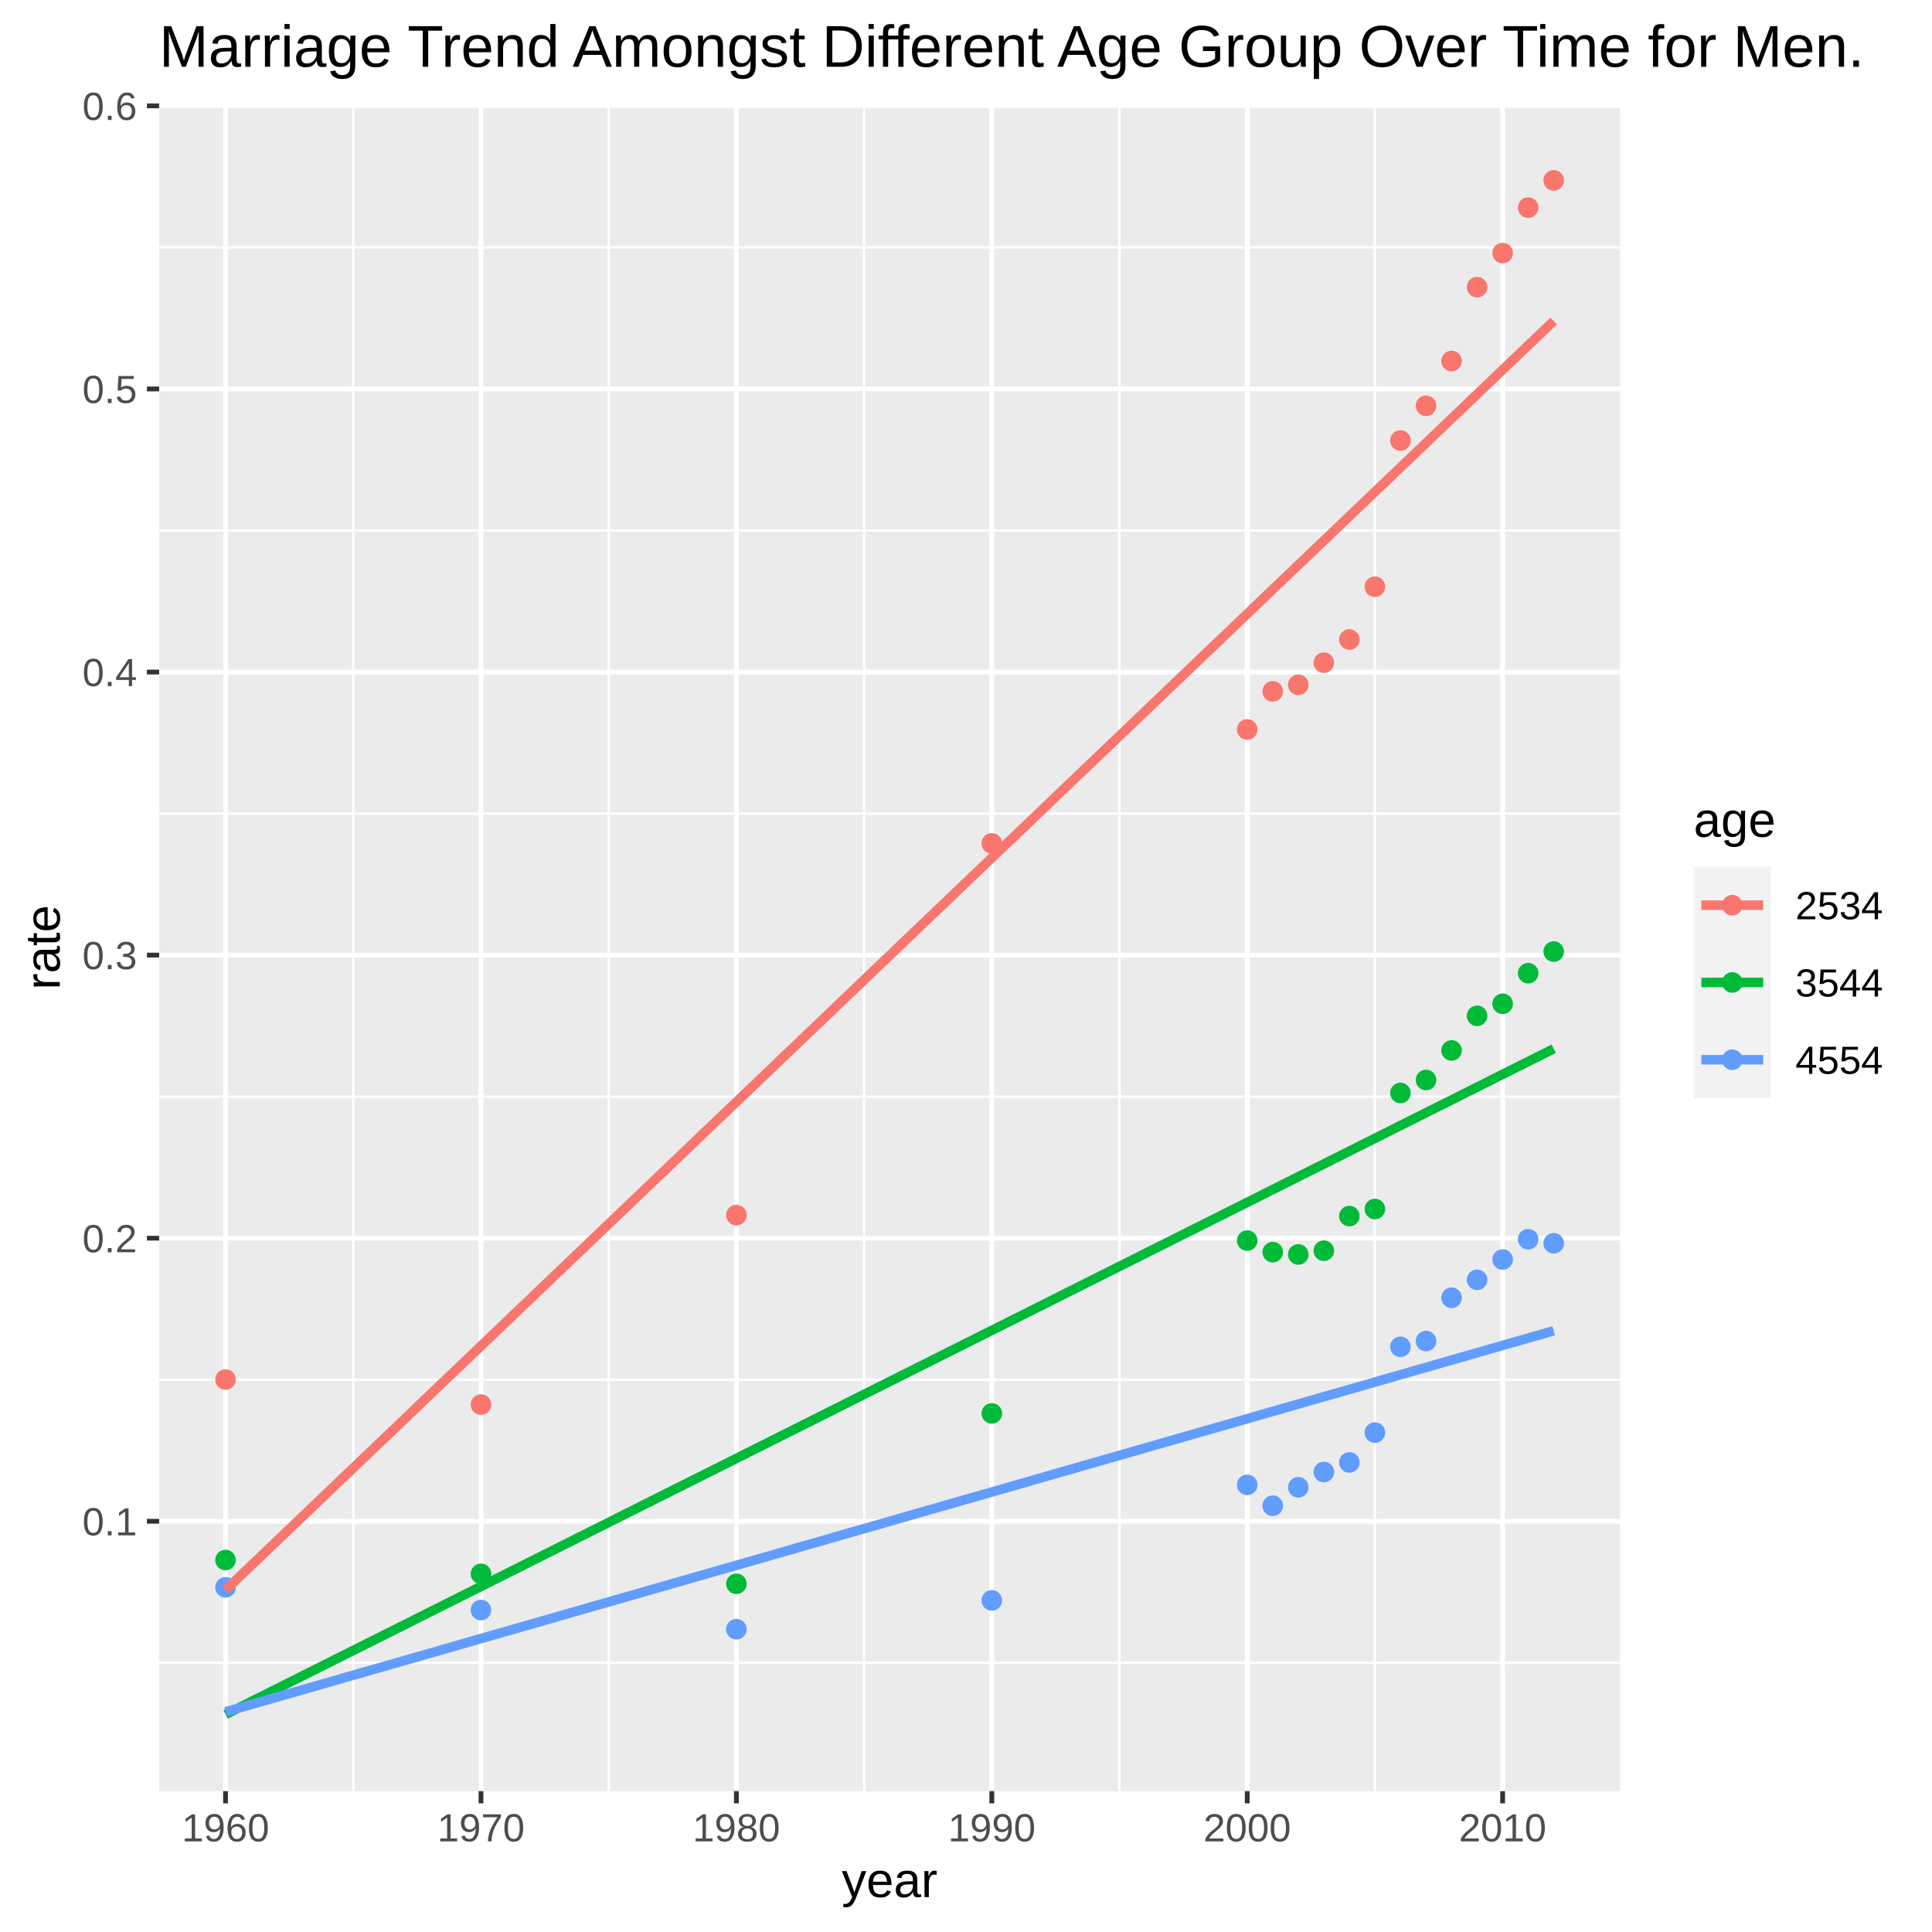
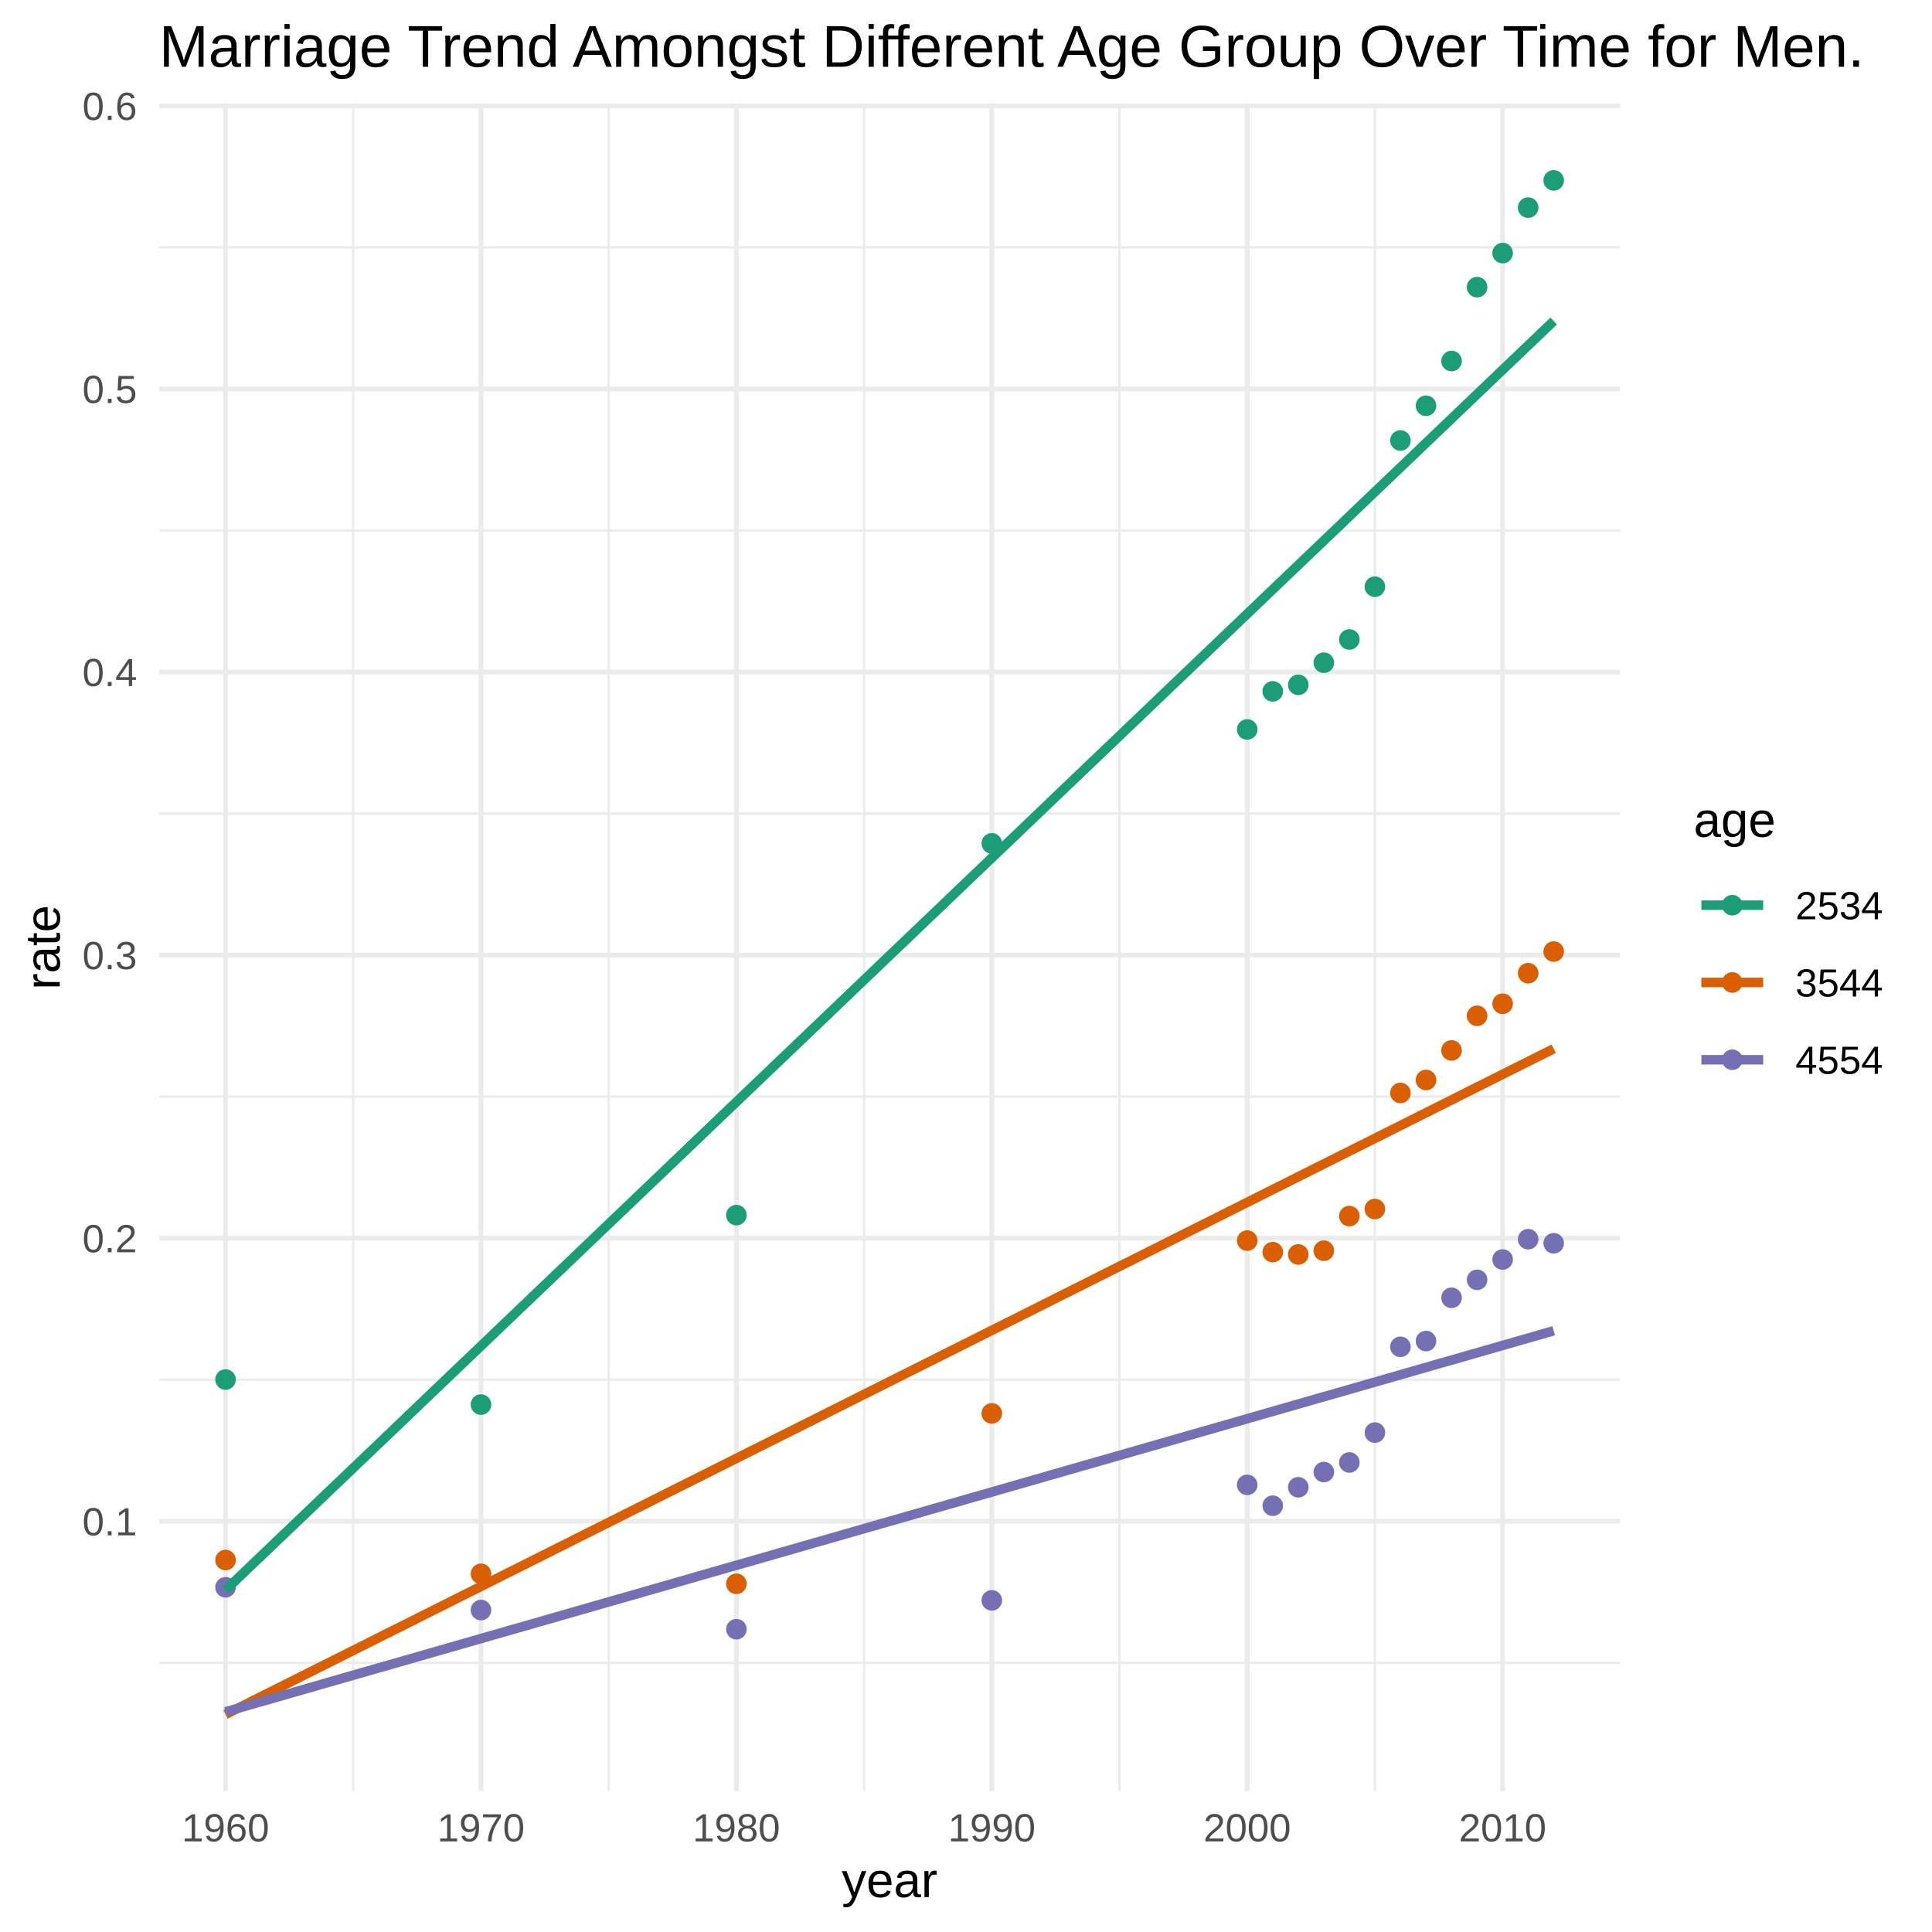
<svg xmlns="http://www.w3.org/2000/svg" class="svglite" width="432.00pt" height="432.00pt" viewBox="0 0 432.00 432.00">
  <defs>
    <style type="text/css">
    .svglite line, .svglite polyline, .svglite polygon, .svglite path, .svglite rect, .svglite circle {
      fill: none;
      stroke: #000000;
      stroke-linecap: round;
      stroke-linejoin: round;
      stroke-miterlimit: 10.00;
    }
  </style>
  </defs>
  <rect width="100%" height="100%" style="stroke: none; fill: #FFFFFF;" />
  <defs>
    <clipPath id="cpMC4wMHw0MzIuMDB8MC4wMHw0MzIuMDA=">
      <rect x="0.00" y="0.00" width="432.00" height="432.00" />
    </clipPath>
  </defs>
  <g clip-path="url(#cpMC4wMHw0MzIuMDB8MC4wMHw0MzIuMDA=)">
-     <rect x="0" y="0.00" width="432.00" height="432.00" style="stroke-width: 1.07; stroke: #FFFFFF; fill: #FFFFFF;" />
-   </g>
+ </g>
  <defs>
    <clipPath id="cpMzUuNTl8MzYyLjI2fDIzLjE4fDQwMC41MA==">
      <rect x="35.59" y="23.18" width="326.67" height="377.33" />
    </clipPath>
  </defs>
  <g clip-path="url(#cpMzUuNTl8MzYyLjI2fDIzLjE4fDQwMC41MA==)">
-     <rect x="35.59" y="23.18" width="326.67" height="377.33" style="stroke-width: 1.07; stroke: none; fill: #EBEBEB;" />
-     <polyline points="35.59,371.81 362.26,371.81 " style="stroke-width: 0.53; stroke: #FFFFFF; stroke-linecap: butt;" />
-     <polyline points="35.59,308.51 362.26,308.51 " style="stroke-width: 0.53; stroke: #FFFFFF; stroke-linecap: butt;" />
-     <polyline points="35.59,245.21 362.26,245.21 " style="stroke-width: 0.53; stroke: #FFFFFF; stroke-linecap: butt;" />
-     <polyline points="35.59,181.92 362.26,181.92 " style="stroke-width: 0.53; stroke: #FFFFFF; stroke-linecap: butt;" />
-     <polyline points="35.59,118.62 362.26,118.62 " style="stroke-width: 0.53; stroke: #FFFFFF; stroke-linecap: butt;" />
-     <polyline points="35.59,55.32 362.26,55.32 " style="stroke-width: 0.53; stroke: #FFFFFF; stroke-linecap: butt;" />
-     <polyline points="78.99,400.50 78.99,23.18 " style="stroke-width: 0.53; stroke: #FFFFFF; stroke-linecap: butt;" />
-     <polyline points="136.10,400.50 136.10,23.18 " style="stroke-width: 0.53; stroke: #FFFFFF; stroke-linecap: butt;" />
-     <polyline points="193.21,400.50 193.21,23.18 " style="stroke-width: 0.53; stroke: #FFFFFF; stroke-linecap: butt;" />
-     <polyline points="250.32,400.50 250.32,23.18 " style="stroke-width: 0.53; stroke: #FFFFFF; stroke-linecap: butt;" />
-     <polyline points="307.43,400.50 307.43,23.18 " style="stroke-width: 0.53; stroke: #FFFFFF; stroke-linecap: butt;" />
-     <polyline points="35.59,340.16 362.26,340.16 " style="stroke-width: 1.07; stroke: #FFFFFF; stroke-linecap: butt;" />
-     <polyline points="35.59,276.86 362.26,276.86 " style="stroke-width: 1.07; stroke: #FFFFFF; stroke-linecap: butt;" />
-     <polyline points="35.59,213.56 362.26,213.56 " style="stroke-width: 1.07; stroke: #FFFFFF; stroke-linecap: butt;" />
-     <polyline points="35.59,150.27 362.26,150.27 " style="stroke-width: 1.07; stroke: #FFFFFF; stroke-linecap: butt;" />
-     <polyline points="35.59,86.97 362.26,86.97 " style="stroke-width: 1.07; stroke: #FFFFFF; stroke-linecap: butt;" />
-     <polyline points="35.59,23.67 362.26,23.67 " style="stroke-width: 1.07; stroke: #FFFFFF; stroke-linecap: butt;" />
-     <polyline points="50.43,400.50 50.43,23.18 " style="stroke-width: 1.07; stroke: #FFFFFF; stroke-linecap: butt;" />
-     <polyline points="107.55,400.50 107.55,23.18 " style="stroke-width: 1.07; stroke: #FFFFFF; stroke-linecap: butt;" />
-     <polyline points="164.66,400.50 164.66,23.18 " style="stroke-width: 1.07; stroke: #FFFFFF; stroke-linecap: butt;" />
-     <polyline points="221.77,400.50 221.77,23.18 " style="stroke-width: 1.07; stroke: #FFFFFF; stroke-linecap: butt;" />
-     <polyline points="278.88,400.50 278.88,23.18 " style="stroke-width: 1.07; stroke: #FFFFFF; stroke-linecap: butt;" />
-     <polyline points="335.99,400.50 335.99,23.18 " style="stroke-width: 1.07; stroke: #FFFFFF; stroke-linecap: butt;" />
-     <circle cx="50.43" cy="308.47" r="1.95" style="stroke-width: 0.71; stroke: #F8766D; fill: #F8766D;" />
-     <circle cx="50.43" cy="348.83" r="1.95" style="stroke-width: 0.71; stroke: #00BA38; fill: #00BA38;" />
-     <circle cx="50.43" cy="354.93" r="1.95" style="stroke-width: 0.71; stroke: #619CFF; fill: #619CFF;" />
-     <circle cx="107.55" cy="314.07" r="1.95" style="stroke-width: 0.71; stroke: #F8766D; fill: #F8766D;" />
-     <circle cx="107.55" cy="351.91" r="1.95" style="stroke-width: 0.71; stroke: #00BA38; fill: #00BA38;" />
-     <circle cx="107.55" cy="360.01" r="1.95" style="stroke-width: 0.71; stroke: #619CFF; fill: #619CFF;" />
-     <circle cx="164.66" cy="271.70" r="1.95" style="stroke-width: 0.71; stroke: #F8766D; fill: #F8766D;" />
-     <circle cx="164.66" cy="354.14" r="1.95" style="stroke-width: 0.71; stroke: #00BA38; fill: #00BA38;" />
-     <circle cx="164.66" cy="364.30" r="1.95" style="stroke-width: 0.71; stroke: #619CFF; fill: #619CFF;" />
-     <circle cx="221.77" cy="188.58" r="1.95" style="stroke-width: 0.71; stroke: #F8766D; fill: #F8766D;" />
-     <circle cx="221.77" cy="316.04" r="1.95" style="stroke-width: 0.71; stroke: #00BA38; fill: #00BA38;" />
-     <circle cx="221.77" cy="357.85" r="1.95" style="stroke-width: 0.71; stroke: #619CFF; fill: #619CFF;" />
-     <circle cx="278.88" cy="163.11" r="1.95" style="stroke-width: 0.71; stroke: #F8766D; fill: #F8766D;" />
-     <circle cx="278.88" cy="277.40" r="1.95" style="stroke-width: 0.71; stroke: #00BA38; fill: #00BA38;" />
-     <circle cx="278.88" cy="332.02" r="1.95" style="stroke-width: 0.71; stroke: #619CFF; fill: #619CFF;" />
-     <circle cx="284.59" cy="154.59" r="1.95" style="stroke-width: 0.71; stroke: #F8766D; fill: #F8766D;" />
-     <circle cx="284.59" cy="279.98" r="1.95" style="stroke-width: 0.71; stroke: #00BA38; fill: #00BA38;" />
-     <circle cx="284.59" cy="336.68" r="1.95" style="stroke-width: 0.71; stroke: #619CFF; fill: #619CFF;" />
-     <circle cx="290.30" cy="153.13" r="1.95" style="stroke-width: 0.71; stroke: #F8766D; fill: #F8766D;" />
-     <circle cx="290.30" cy="280.50" r="1.95" style="stroke-width: 0.71; stroke: #00BA38; fill: #00BA38;" />
-     <circle cx="290.30" cy="332.56" r="1.95" style="stroke-width: 0.71; stroke: #619CFF; fill: #619CFF;" />
-     <circle cx="296.01" cy="148.18" r="1.95" style="stroke-width: 0.71; stroke: #F8766D; fill: #F8766D;" />
-     <circle cx="296.01" cy="279.66" r="1.95" style="stroke-width: 0.71; stroke: #00BA38; fill: #00BA38;" />
-     <circle cx="296.01" cy="329.15" r="1.95" style="stroke-width: 0.71; stroke: #619CFF; fill: #619CFF;" />
-     <circle cx="301.72" cy="142.99" r="1.95" style="stroke-width: 0.71; stroke: #F8766D; fill: #F8766D;" />
-     <circle cx="301.72" cy="271.92" r="1.95" style="stroke-width: 0.71; stroke: #00BA38; fill: #00BA38;" />
-     <circle cx="301.72" cy="327.01" r="1.95" style="stroke-width: 0.71; stroke: #619CFF; fill: #619CFF;" />
-     <circle cx="307.43" cy="131.19" r="1.95" style="stroke-width: 0.71; stroke: #F8766D; fill: #F8766D;" />
-     <circle cx="307.43" cy="270.34" r="1.95" style="stroke-width: 0.71; stroke: #00BA38; fill: #00BA38;" />
-     <circle cx="307.43" cy="320.33" r="1.95" style="stroke-width: 0.71; stroke: #619CFF; fill: #619CFF;" />
-     <circle cx="313.14" cy="98.50" r="1.95" style="stroke-width: 0.71; stroke: #F8766D; fill: #F8766D;" />
-     <circle cx="313.14" cy="244.39" r="1.95" style="stroke-width: 0.71; stroke: #00BA38; fill: #00BA38;" />
-     <circle cx="313.14" cy="301.15" r="1.95" style="stroke-width: 0.71; stroke: #619CFF; fill: #619CFF;" />
-     <circle cx="318.86" cy="90.73" r="1.95" style="stroke-width: 0.71; stroke: #F8766D; fill: #F8766D;" />
-     <circle cx="318.86" cy="241.49" r="1.95" style="stroke-width: 0.71; stroke: #00BA38; fill: #00BA38;" />
-     <circle cx="318.86" cy="299.86" r="1.95" style="stroke-width: 0.71; stroke: #619CFF; fill: #619CFF;" />
-     <circle cx="324.57" cy="80.73" r="1.95" style="stroke-width: 0.71; stroke: #F8766D; fill: #F8766D;" />
-     <circle cx="324.57" cy="234.88" r="1.95" style="stroke-width: 0.71; stroke: #00BA38; fill: #00BA38;" />
-     <circle cx="324.57" cy="290.19" r="1.95" style="stroke-width: 0.71; stroke: #619CFF; fill: #619CFF;" />
-     <circle cx="330.28" cy="64.21" r="1.95" style="stroke-width: 0.71; stroke: #F8766D; fill: #F8766D;" />
-     <circle cx="330.28" cy="227.14" r="1.95" style="stroke-width: 0.71; stroke: #00BA38; fill: #00BA38;" />
-     <circle cx="330.28" cy="286.17" r="1.95" style="stroke-width: 0.71; stroke: #619CFF; fill: #619CFF;" />
-     <circle cx="335.99" cy="56.59" r="1.95" style="stroke-width: 0.71; stroke: #F8766D; fill: #F8766D;" />
-     <circle cx="335.99" cy="224.44" r="1.95" style="stroke-width: 0.71; stroke: #00BA38; fill: #00BA38;" />
-     <circle cx="335.99" cy="281.63" r="1.95" style="stroke-width: 0.71; stroke: #619CFF; fill: #619CFF;" />
-     <circle cx="341.70" cy="46.42" r="1.95" style="stroke-width: 0.71; stroke: #F8766D; fill: #F8766D;" />
-     <circle cx="341.70" cy="217.61" r="1.95" style="stroke-width: 0.71; stroke: #00BA38; fill: #00BA38;" />
-     <circle cx="341.70" cy="277.09" r="1.95" style="stroke-width: 0.71; stroke: #619CFF; fill: #619CFF;" />
-     <circle cx="347.41" cy="40.33" r="1.95" style="stroke-width: 0.71; stroke: #F8766D; fill: #F8766D;" />
-     <circle cx="347.41" cy="212.77" r="1.95" style="stroke-width: 0.71; stroke: #00BA38; fill: #00BA38;" />
-     <circle cx="347.41" cy="278.00" r="1.95" style="stroke-width: 0.71; stroke: #619CFF; fill: #619CFF;" />
-     <polyline points="50.43,355.53 54.19,351.94 57.95,348.35 61.71,344.76 65.47,341.17 69.23,337.58 72.99,333.98 76.75,330.39 80.51,326.80 84.27,323.21 88.03,319.62 91.79,316.02 95.54,312.43 99.30,308.84 103.06,305.25 106.82,301.66 110.58,298.07 114.34,294.47 118.10,290.88 121.86,287.29 125.62,283.70 129.38,280.11 133.14,276.51 136.90,272.92 140.66,269.33 144.41,265.74 148.17,262.15 151.93,258.56 155.69,254.96 159.45,251.37 163.21,247.78 166.97,244.19 170.73,240.60 174.49,237.00 178.25,233.41 182.01,229.82 185.77,226.23 189.52,222.64 193.28,219.05 197.04,215.45 200.80,211.86 204.56,208.27 208.32,204.68 212.08,201.09 215.84,197.49 219.60,193.90 223.36,190.31 227.12,186.72 230.88,183.13 234.63,179.54 238.39,175.94 242.15,172.35 245.91,168.76 249.67,165.17 253.43,161.58 257.19,157.99 260.95,154.39 264.71,150.80 268.47,147.21 272.23,143.62 275.99,140.03 279.75,136.43 283.50,132.84 287.26,129.25 291.02,125.66 294.78,122.07 298.54,118.48 302.30,114.88 306.06,111.29 309.82,107.70 313.58,104.11 317.34,100.52 321.10,96.92 324.86,93.33 328.61,89.74 332.37,86.15 336.13,82.56 339.89,78.97 343.65,75.37 347.41,71.78 " style="stroke-width: 2.13; stroke: #F8766D; stroke-linecap: butt;" />
-     <polyline points="50.43,383.35 54.19,381.47 57.95,379.58 61.71,377.70 65.47,375.82 69.23,373.93 72.99,372.05 76.75,370.16 80.51,368.28 84.27,366.39 88.03,364.51 91.79,362.63 95.54,360.74 99.30,358.86 103.06,356.97 106.82,355.09 110.58,353.21 114.34,351.32 118.10,349.44 121.86,347.55 125.62,345.67 129.38,343.78 133.14,341.90 136.90,340.02 140.66,338.13 144.41,336.25 148.17,334.36 151.93,332.48 155.69,330.60 159.45,328.71 163.21,326.83 166.97,324.94 170.73,323.06 174.49,321.17 178.25,319.29 182.01,317.41 185.77,315.52 189.52,313.64 193.28,311.75 197.04,309.87 200.80,307.98 204.56,306.10 208.32,304.22 212.08,302.33 215.84,300.45 219.60,298.56 223.36,296.68 227.12,294.80 230.88,292.91 234.63,291.03 238.39,289.14 242.15,287.26 245.91,285.37 249.67,283.49 253.43,281.61 257.19,279.72 260.95,277.84 264.71,275.95 268.47,274.07 272.23,272.19 275.99,270.30 279.75,268.42 283.50,266.53 287.26,264.65 291.02,262.76 294.78,260.88 298.54,259.00 302.30,257.11 306.06,255.23 309.82,253.34 313.58,251.46 317.34,249.57 321.10,247.69 324.86,245.81 328.61,243.92 332.37,242.04 336.13,240.15 339.89,238.27 343.65,236.39 347.41,234.50 " style="stroke-width: 2.13; stroke: #00BA38; stroke-linecap: butt;" />
-     <polyline points="50.43,382.77 54.19,381.69 57.95,380.61 61.71,379.54 65.47,378.46 69.23,377.38 72.99,376.30 76.75,375.22 80.51,374.14 84.27,373.06 88.03,371.99 91.79,370.91 95.54,369.83 99.30,368.75 103.06,367.67 106.82,366.59 110.58,365.51 114.34,364.44 118.10,363.36 121.86,362.28 125.62,361.20 129.38,360.12 133.14,359.04 136.90,357.96 140.66,356.89 144.41,355.81 148.17,354.73 151.93,353.65 155.69,352.57 159.45,351.49 163.21,350.41 166.97,349.34 170.73,348.26 174.49,347.18 178.25,346.10 182.01,345.02 185.77,343.94 189.52,342.86 193.28,341.79 197.04,340.71 200.80,339.63 204.56,338.55 208.32,337.47 212.08,336.39 215.84,335.31 219.60,334.24 223.36,333.16 227.12,332.08 230.88,331.00 234.63,329.92 238.39,328.84 242.15,327.76 245.91,326.69 249.67,325.61 253.43,324.53 257.19,323.45 260.95,322.37 264.71,321.29 268.47,320.21 272.23,319.14 275.99,318.06 279.75,316.98 283.50,315.90 287.26,314.82 291.02,313.74 294.78,312.66 298.54,311.59 302.30,310.51 306.06,309.43 309.82,308.35 313.58,307.27 317.34,306.19 321.10,305.11 324.86,304.04 328.61,302.96 332.37,301.88 336.13,300.80 339.89,299.72 343.65,298.64 347.41,297.56 " style="stroke-width: 2.13; stroke: #619CFF; stroke-linecap: butt;" />
+     <polyline points="35.59,371.81 362.26,371.81 " style="stroke-width: 0.53; stroke: #EBEBEB; stroke-linecap: butt;" />
+     <polyline points="35.59,308.51 362.26,308.51 " style="stroke-width: 0.53; stroke: #EBEBEB; stroke-linecap: butt;" />
+     <polyline points="35.59,245.21 362.26,245.21 " style="stroke-width: 0.53; stroke: #EBEBEB; stroke-linecap: butt;" />
+     <polyline points="35.59,181.92 362.26,181.92 " style="stroke-width: 0.53; stroke: #EBEBEB; stroke-linecap: butt;" />
+     <polyline points="35.59,118.62 362.26,118.62 " style="stroke-width: 0.53; stroke: #EBEBEB; stroke-linecap: butt;" />
+     <polyline points="35.59,55.32 362.26,55.32 " style="stroke-width: 0.53; stroke: #EBEBEB; stroke-linecap: butt;" />
+     <polyline points="78.99,400.50 78.99,23.18 " style="stroke-width: 0.53; stroke: #EBEBEB; stroke-linecap: butt;" />
+     <polyline points="136.10,400.50 136.10,23.18 " style="stroke-width: 0.53; stroke: #EBEBEB; stroke-linecap: butt;" />
+     <polyline points="193.21,400.50 193.21,23.18 " style="stroke-width: 0.53; stroke: #EBEBEB; stroke-linecap: butt;" />
+     <polyline points="250.32,400.50 250.32,23.18 " style="stroke-width: 0.53; stroke: #EBEBEB; stroke-linecap: butt;" />
+     <polyline points="307.43,400.50 307.43,23.18 " style="stroke-width: 0.53; stroke: #EBEBEB; stroke-linecap: butt;" />
+     <polyline points="35.59,340.16 362.26,340.16 " style="stroke-width: 1.07; stroke: #EBEBEB; stroke-linecap: butt;" />
+     <polyline points="35.59,276.86 362.26,276.86 " style="stroke-width: 1.07; stroke: #EBEBEB; stroke-linecap: butt;" />
+     <polyline points="35.59,213.56 362.26,213.56 " style="stroke-width: 1.07; stroke: #EBEBEB; stroke-linecap: butt;" />
+     <polyline points="35.59,150.27 362.26,150.27 " style="stroke-width: 1.07; stroke: #EBEBEB; stroke-linecap: butt;" />
+     <polyline points="35.59,86.97 362.26,86.97 " style="stroke-width: 1.07; stroke: #EBEBEB; stroke-linecap: butt;" />
+     <polyline points="35.59,23.67 362.26,23.67 " style="stroke-width: 1.07; stroke: #EBEBEB; stroke-linecap: butt;" />
+     <polyline points="50.43,400.50 50.43,23.18 " style="stroke-width: 1.07; stroke: #EBEBEB; stroke-linecap: butt;" />
+     <polyline points="107.55,400.50 107.55,23.18 " style="stroke-width: 1.07; stroke: #EBEBEB; stroke-linecap: butt;" />
+     <polyline points="164.66,400.50 164.66,23.18 " style="stroke-width: 1.07; stroke: #EBEBEB; stroke-linecap: butt;" />
+     <polyline points="221.77,400.50 221.77,23.18 " style="stroke-width: 1.07; stroke: #EBEBEB; stroke-linecap: butt;" />
+     <polyline points="278.88,400.50 278.88,23.18 " style="stroke-width: 1.07; stroke: #EBEBEB; stroke-linecap: butt;" />
+     <polyline points="335.99,400.50 335.99,23.18 " style="stroke-width: 1.07; stroke: #EBEBEB; stroke-linecap: butt;" />
+     <circle cx="50.43" cy="308.47" r="1.95" style="stroke-width: 0.71; stroke: #1B9E77; fill: #1B9E77;" />
+     <circle cx="50.43" cy="348.83" r="1.95" style="stroke-width: 0.71; stroke: #D95F02; fill: #D95F02;" />
+     <circle cx="50.43" cy="354.93" r="1.95" style="stroke-width: 0.71; stroke: #7570B3; fill: #7570B3;" />
+     <circle cx="107.55" cy="314.07" r="1.95" style="stroke-width: 0.71; stroke: #1B9E77; fill: #1B9E77;" />
+     <circle cx="107.55" cy="351.91" r="1.95" style="stroke-width: 0.71; stroke: #D95F02; fill: #D95F02;" />
+     <circle cx="107.55" cy="360.01" r="1.95" style="stroke-width: 0.71; stroke: #7570B3; fill: #7570B3;" />
+     <circle cx="164.66" cy="271.70" r="1.95" style="stroke-width: 0.71; stroke: #1B9E77; fill: #1B9E77;" />
+     <circle cx="164.66" cy="354.14" r="1.95" style="stroke-width: 0.71; stroke: #D95F02; fill: #D95F02;" />
+     <circle cx="164.66" cy="364.30" r="1.95" style="stroke-width: 0.71; stroke: #7570B3; fill: #7570B3;" />
+     <circle cx="221.77" cy="188.58" r="1.95" style="stroke-width: 0.71; stroke: #1B9E77; fill: #1B9E77;" />
+     <circle cx="221.77" cy="316.04" r="1.95" style="stroke-width: 0.71; stroke: #D95F02; fill: #D95F02;" />
+     <circle cx="221.77" cy="357.85" r="1.95" style="stroke-width: 0.71; stroke: #7570B3; fill: #7570B3;" />
+     <circle cx="278.88" cy="163.11" r="1.95" style="stroke-width: 0.71; stroke: #1B9E77; fill: #1B9E77;" />
+     <circle cx="278.88" cy="277.40" r="1.95" style="stroke-width: 0.71; stroke: #D95F02; fill: #D95F02;" />
+     <circle cx="278.88" cy="332.02" r="1.95" style="stroke-width: 0.71; stroke: #7570B3; fill: #7570B3;" />
+     <circle cx="284.59" cy="154.59" r="1.95" style="stroke-width: 0.71; stroke: #1B9E77; fill: #1B9E77;" />
+     <circle cx="284.59" cy="279.98" r="1.95" style="stroke-width: 0.71; stroke: #D95F02; fill: #D95F02;" />
+     <circle cx="284.59" cy="336.68" r="1.95" style="stroke-width: 0.71; stroke: #7570B3; fill: #7570B3;" />
+     <circle cx="290.30" cy="153.13" r="1.95" style="stroke-width: 0.71; stroke: #1B9E77; fill: #1B9E77;" />
+     <circle cx="290.30" cy="280.50" r="1.95" style="stroke-width: 0.71; stroke: #D95F02; fill: #D95F02;" />
+     <circle cx="290.30" cy="332.56" r="1.95" style="stroke-width: 0.71; stroke: #7570B3; fill: #7570B3;" />
+     <circle cx="296.01" cy="148.18" r="1.95" style="stroke-width: 0.71; stroke: #1B9E77; fill: #1B9E77;" />
+     <circle cx="296.01" cy="279.66" r="1.95" style="stroke-width: 0.71; stroke: #D95F02; fill: #D95F02;" />
+     <circle cx="296.01" cy="329.15" r="1.95" style="stroke-width: 0.71; stroke: #7570B3; fill: #7570B3;" />
+     <circle cx="301.72" cy="142.99" r="1.95" style="stroke-width: 0.71; stroke: #1B9E77; fill: #1B9E77;" />
+     <circle cx="301.72" cy="271.92" r="1.95" style="stroke-width: 0.71; stroke: #D95F02; fill: #D95F02;" />
+     <circle cx="301.72" cy="327.01" r="1.95" style="stroke-width: 0.71; stroke: #7570B3; fill: #7570B3;" />
+     <circle cx="307.43" cy="131.19" r="1.95" style="stroke-width: 0.71; stroke: #1B9E77; fill: #1B9E77;" />
+     <circle cx="307.43" cy="270.34" r="1.95" style="stroke-width: 0.71; stroke: #D95F02; fill: #D95F02;" />
+     <circle cx="307.43" cy="320.33" r="1.95" style="stroke-width: 0.71; stroke: #7570B3; fill: #7570B3;" />
+     <circle cx="313.14" cy="98.50" r="1.95" style="stroke-width: 0.71; stroke: #1B9E77; fill: #1B9E77;" />
+     <circle cx="313.14" cy="244.39" r="1.95" style="stroke-width: 0.71; stroke: #D95F02; fill: #D95F02;" />
+     <circle cx="313.14" cy="301.15" r="1.95" style="stroke-width: 0.71; stroke: #7570B3; fill: #7570B3;" />
+     <circle cx="318.86" cy="90.73" r="1.95" style="stroke-width: 0.71; stroke: #1B9E77; fill: #1B9E77;" />
+     <circle cx="318.86" cy="241.49" r="1.95" style="stroke-width: 0.71; stroke: #D95F02; fill: #D95F02;" />
+     <circle cx="318.86" cy="299.86" r="1.95" style="stroke-width: 0.71; stroke: #7570B3; fill: #7570B3;" />
+     <circle cx="324.57" cy="80.73" r="1.95" style="stroke-width: 0.71; stroke: #1B9E77; fill: #1B9E77;" />
+     <circle cx="324.57" cy="234.88" r="1.95" style="stroke-width: 0.71; stroke: #D95F02; fill: #D95F02;" />
+     <circle cx="324.57" cy="290.19" r="1.95" style="stroke-width: 0.71; stroke: #7570B3; fill: #7570B3;" />
+     <circle cx="330.28" cy="64.21" r="1.95" style="stroke-width: 0.71; stroke: #1B9E77; fill: #1B9E77;" />
+     <circle cx="330.28" cy="227.14" r="1.95" style="stroke-width: 0.71; stroke: #D95F02; fill: #D95F02;" />
+     <circle cx="330.28" cy="286.17" r="1.95" style="stroke-width: 0.71; stroke: #7570B3; fill: #7570B3;" />
+     <circle cx="335.99" cy="56.59" r="1.95" style="stroke-width: 0.71; stroke: #1B9E77; fill: #1B9E77;" />
+     <circle cx="335.99" cy="224.44" r="1.95" style="stroke-width: 0.71; stroke: #D95F02; fill: #D95F02;" />
+     <circle cx="335.99" cy="281.63" r="1.95" style="stroke-width: 0.71; stroke: #7570B3; fill: #7570B3;" />
+     <circle cx="341.70" cy="46.42" r="1.95" style="stroke-width: 0.71; stroke: #1B9E77; fill: #1B9E77;" />
+     <circle cx="341.70" cy="217.61" r="1.95" style="stroke-width: 0.71; stroke: #D95F02; fill: #D95F02;" />
+     <circle cx="341.70" cy="277.09" r="1.95" style="stroke-width: 0.71; stroke: #7570B3; fill: #7570B3;" />
+     <circle cx="347.41" cy="40.33" r="1.95" style="stroke-width: 0.71; stroke: #1B9E77; fill: #1B9E77;" />
+     <circle cx="347.41" cy="212.77" r="1.95" style="stroke-width: 0.71; stroke: #D95F02; fill: #D95F02;" />
+     <circle cx="347.41" cy="278.00" r="1.95" style="stroke-width: 0.71; stroke: #7570B3; fill: #7570B3;" />
+     <polyline points="50.43,355.53 54.19,351.94 57.95,348.35 61.71,344.76 65.47,341.17 69.23,337.58 72.99,333.98 76.75,330.39 80.51,326.80 84.27,323.21 88.03,319.62 91.79,316.02 95.54,312.43 99.30,308.84 103.06,305.25 106.82,301.66 110.58,298.07 114.34,294.47 118.10,290.88 121.86,287.29 125.62,283.70 129.38,280.11 133.14,276.51 136.90,272.92 140.66,269.33 144.41,265.74 148.17,262.15 151.93,258.56 155.69,254.96 159.45,251.37 163.21,247.78 166.97,244.19 170.73,240.60 174.49,237.00 178.25,233.41 182.01,229.82 185.77,226.23 189.52,222.64 193.28,219.05 197.04,215.45 200.80,211.86 204.56,208.27 208.32,204.68 212.08,201.09 215.84,197.49 219.60,193.90 223.36,190.31 227.12,186.72 230.88,183.13 234.63,179.54 238.39,175.94 242.15,172.35 245.91,168.76 249.67,165.17 253.43,161.58 257.19,157.99 260.95,154.39 264.71,150.80 268.47,147.21 272.23,143.62 275.99,140.03 279.75,136.43 283.50,132.84 287.26,129.25 291.02,125.66 294.78,122.07 298.54,118.48 302.30,114.88 306.06,111.29 309.82,107.70 313.58,104.11 317.34,100.52 321.10,96.92 324.86,93.33 328.61,89.74 332.37,86.15 336.13,82.56 339.89,78.97 343.65,75.37 347.41,71.78 " style="stroke-width: 2.13; stroke: #1B9E77; stroke-linecap: butt;" />
+     <polyline points="50.43,383.35 54.19,381.47 57.95,379.58 61.71,377.70 65.47,375.82 69.23,373.93 72.99,372.05 76.75,370.16 80.51,368.28 84.27,366.39 88.03,364.51 91.79,362.63 95.54,360.74 99.30,358.86 103.06,356.97 106.82,355.09 110.58,353.21 114.34,351.32 118.10,349.44 121.86,347.55 125.62,345.67 129.38,343.78 133.14,341.90 136.90,340.02 140.66,338.13 144.41,336.25 148.17,334.36 151.93,332.48 155.69,330.60 159.45,328.71 163.21,326.83 166.97,324.94 170.73,323.06 174.49,321.17 178.25,319.29 182.01,317.41 185.77,315.52 189.52,313.64 193.28,311.75 197.04,309.87 200.80,307.98 204.56,306.10 208.32,304.22 212.08,302.33 215.84,300.45 219.60,298.56 223.36,296.68 227.12,294.80 230.88,292.91 234.63,291.03 238.39,289.14 242.15,287.26 245.91,285.37 249.67,283.49 253.43,281.61 257.19,279.72 260.95,277.84 264.71,275.95 268.47,274.07 272.23,272.19 275.99,270.30 279.75,268.42 283.50,266.53 287.26,264.65 291.02,262.76 294.78,260.88 298.54,259.00 302.30,257.11 306.06,255.23 309.82,253.34 313.58,251.46 317.34,249.57 321.10,247.69 324.86,245.81 328.61,243.92 332.37,242.04 336.13,240.15 339.89,238.27 343.65,236.39 347.41,234.50 " style="stroke-width: 2.13; stroke: #D95F02; stroke-linecap: butt;" />
+     <polyline points="50.43,382.77 54.19,381.69 57.95,380.61 61.71,379.54 65.47,378.46 69.23,377.38 72.99,376.30 76.75,375.22 80.51,374.14 84.27,373.06 88.03,371.99 91.79,370.91 95.54,369.83 99.30,368.75 103.06,367.67 106.82,366.59 110.58,365.51 114.34,364.44 118.10,363.36 121.86,362.28 125.62,361.20 129.38,360.12 133.14,359.04 136.90,357.96 140.66,356.89 144.41,355.81 148.17,354.73 151.93,353.65 155.69,352.57 159.45,351.49 163.21,350.41 166.97,349.34 170.73,348.26 174.49,347.18 178.25,346.10 182.01,345.02 185.77,343.94 189.52,342.86 193.28,341.79 197.04,340.71 200.80,339.63 204.56,338.55 208.32,337.47 212.08,336.39 215.84,335.31 219.60,334.24 223.36,333.16 227.12,332.08 230.88,331.00 234.63,329.92 238.39,328.84 242.15,327.76 245.91,326.69 249.67,325.61 253.43,324.53 257.19,323.45 260.95,322.37 264.71,321.29 268.47,320.21 272.23,319.14 275.99,318.06 279.75,316.98 283.50,315.90 287.26,314.82 291.02,313.74 294.78,312.66 298.54,311.59 302.30,310.51 306.06,309.43 309.82,308.35 313.58,307.27 317.34,306.19 321.10,305.11 324.86,304.04 328.61,302.96 332.37,301.88 336.13,300.80 339.89,299.72 343.65,298.64 347.41,297.56 " style="stroke-width: 2.13; stroke: #7570B3; stroke-linecap: butt;" />
  </g>
  <g clip-path="url(#cpMC4wMHw0MzIuMDB8MC4wMHw0MzIuMDA=)">
    <text x="30.65" y="343.31" text-anchor="end" style="font-size: 8.80px; fill: #4D4D4D; font-family: Arial;" textLength="12.24px" lengthAdjust="spacingAndGlyphs">0.1</text>
    <text x="30.65" y="280.01" text-anchor="end" style="font-size: 8.80px; fill: #4D4D4D; font-family: Arial;" textLength="12.24px" lengthAdjust="spacingAndGlyphs">0.2</text>
    <text x="30.65" y="216.71" text-anchor="end" style="font-size: 8.80px; fill: #4D4D4D; font-family: Arial;" textLength="12.24px" lengthAdjust="spacingAndGlyphs">0.3</text>
    <text x="30.65" y="153.42" text-anchor="end" style="font-size: 8.80px; fill: #4D4D4D; font-family: Arial;" textLength="12.24px" lengthAdjust="spacingAndGlyphs">0.4</text>
    <text x="30.65" y="90.12" text-anchor="end" style="font-size: 8.80px; fill: #4D4D4D; font-family: Arial;" textLength="12.24px" lengthAdjust="spacingAndGlyphs">0.5</text>
    <text x="30.65" y="26.82" text-anchor="end" style="font-size: 8.80px; fill: #4D4D4D; font-family: Arial;" textLength="12.24px" lengthAdjust="spacingAndGlyphs">0.6</text>
-     <polyline points="32.85,340.16 35.59,340.16 " style="stroke-width: 1.07; stroke: #333333; stroke-linecap: butt;" />
-     <polyline points="32.85,276.86 35.59,276.86 " style="stroke-width: 1.07; stroke: #333333; stroke-linecap: butt;" />
-     <polyline points="32.85,213.56 35.59,213.56 " style="stroke-width: 1.07; stroke: #333333; stroke-linecap: butt;" />
-     <polyline points="32.85,150.27 35.59,150.27 " style="stroke-width: 1.07; stroke: #333333; stroke-linecap: butt;" />
-     <polyline points="32.85,86.97 35.59,86.97 " style="stroke-width: 1.07; stroke: #333333; stroke-linecap: butt;" />
-     <polyline points="32.85,23.67 35.59,23.67 " style="stroke-width: 1.07; stroke: #333333; stroke-linecap: butt;" />
-     <polyline points="50.43,403.24 50.43,400.50 " style="stroke-width: 1.07; stroke: #333333; stroke-linecap: butt;" />
-     <polyline points="107.55,403.24 107.55,400.50 " style="stroke-width: 1.07; stroke: #333333; stroke-linecap: butt;" />
-     <polyline points="164.66,403.24 164.66,400.50 " style="stroke-width: 1.07; stroke: #333333; stroke-linecap: butt;" />
-     <polyline points="221.77,403.24 221.77,400.50 " style="stroke-width: 1.07; stroke: #333333; stroke-linecap: butt;" />
-     <polyline points="278.88,403.24 278.88,400.50 " style="stroke-width: 1.07; stroke: #333333; stroke-linecap: butt;" />
-     <polyline points="335.99,403.24 335.99,400.50 " style="stroke-width: 1.07; stroke: #333333; stroke-linecap: butt;" />
    <text x="50.43" y="411.74" text-anchor="middle" style="font-size: 8.80px; fill: #4D4D4D; font-family: Arial;" textLength="19.58px" lengthAdjust="spacingAndGlyphs">1960</text>
    <text x="107.55" y="411.74" text-anchor="middle" style="font-size: 8.80px; fill: #4D4D4D; font-family: Arial;" textLength="19.58px" lengthAdjust="spacingAndGlyphs">1970</text>
    <text x="164.66" y="411.74" text-anchor="middle" style="font-size: 8.80px; fill: #4D4D4D; font-family: Arial;" textLength="19.58px" lengthAdjust="spacingAndGlyphs">1980</text>
    <text x="221.77" y="411.74" text-anchor="middle" style="font-size: 8.80px; fill: #4D4D4D; font-family: Arial;" textLength="19.58px" lengthAdjust="spacingAndGlyphs">1990</text>
    <text x="278.88" y="411.74" text-anchor="middle" style="font-size: 8.80px; fill: #4D4D4D; font-family: Arial;" textLength="19.58px" lengthAdjust="spacingAndGlyphs">2000</text>
    <text x="335.99" y="411.74" text-anchor="middle" style="font-size: 8.80px; fill: #4D4D4D; font-family: Arial;" textLength="19.58px" lengthAdjust="spacingAndGlyphs">2010</text>
    <text x="198.92" y="424.20" text-anchor="middle" style="font-size: 11.00px; font-family: Arial;" textLength="21.41px" lengthAdjust="spacingAndGlyphs">year</text>
    <text transform="translate(13.36,211.84) rotate(-90)" text-anchor="middle" style="font-size: 11.00px; font-family: Arial;" textLength="18.96px" lengthAdjust="spacingAndGlyphs">rate</text>
-     <rect x="373.22" y="172.60" width="53.30" height="78.47" style="stroke-width: 1.07; stroke: none; fill: #FFFFFF;" />
    <text x="378.70" y="187.12" style="font-size: 11.00px; font-family: Arial;" textLength="18.36px" lengthAdjust="spacingAndGlyphs">age</text>
-     <rect x="378.70" y="193.76" width="17.28" height="17.28" style="stroke-width: 1.07; stroke: none; fill: #F2F2F2;" />
-     <circle cx="387.34" cy="202.40" r="1.95" style="stroke-width: 0.71; stroke: #F8766D; fill: #F8766D;" />
-     <line x1="380.43" y1="202.40" x2="394.25" y2="202.40" style="stroke-width: 2.13; stroke: #F8766D; stroke-linecap: butt;" />
-     <rect x="378.70" y="211.04" width="17.28" height="17.28" style="stroke-width: 1.07; stroke: none; fill: #F2F2F2;" />
-     <circle cx="387.34" cy="219.68" r="1.95" style="stroke-width: 0.71; stroke: #00BA38; fill: #00BA38;" />
-     <line x1="380.43" y1="219.68" x2="394.25" y2="219.68" style="stroke-width: 2.13; stroke: #00BA38; stroke-linecap: butt;" />
-     <rect x="378.70" y="228.32" width="17.28" height="17.28" style="stroke-width: 1.07; stroke: none; fill: #F2F2F2;" />
-     <circle cx="387.34" cy="236.96" r="1.95" style="stroke-width: 0.71; stroke: #619CFF; fill: #619CFF;" />
-     <line x1="380.43" y1="236.96" x2="394.25" y2="236.96" style="stroke-width: 2.13; stroke: #619CFF; stroke-linecap: butt;" />
+     <circle cx="387.34" cy="202.40" r="1.95" style="stroke-width: 0.71; stroke: #1B9E77; fill: #1B9E77;" />
+     <line x1="380.43" y1="202.40" x2="394.25" y2="202.40" style="stroke-width: 2.13; stroke: #1B9E77; stroke-linecap: butt;" />
+     <circle cx="387.34" cy="219.68" r="1.95" style="stroke-width: 0.71; stroke: #D95F02; fill: #D95F02;" />
+     <line x1="380.43" y1="219.68" x2="394.25" y2="219.68" style="stroke-width: 2.13; stroke: #D95F02; stroke-linecap: butt;" />
+     <circle cx="387.34" cy="236.96" r="1.95" style="stroke-width: 0.71; stroke: #7570B3; fill: #7570B3;" />
+     <line x1="380.43" y1="236.96" x2="394.25" y2="236.96" style="stroke-width: 2.13; stroke: #7570B3; stroke-linecap: butt;" />
    <text x="401.46" y="205.55" style="font-size: 8.80px; font-family: Arial;" textLength="19.58px" lengthAdjust="spacingAndGlyphs">2534</text>
    <text x="401.46" y="222.83" style="font-size: 8.80px; font-family: Arial;" textLength="19.58px" lengthAdjust="spacingAndGlyphs">3544</text>
    <text x="401.46" y="240.11" style="font-size: 8.80px; font-family: Arial;" textLength="19.58px" lengthAdjust="spacingAndGlyphs">4554</text>
    <text x="35.59" y="14.93" style="font-size: 13.20px; font-family: Arial;" textLength="381.00px" lengthAdjust="spacingAndGlyphs">Marriage Trend Amongst Different Age Group Over Time for Men.</text>
  </g>
</svg>
